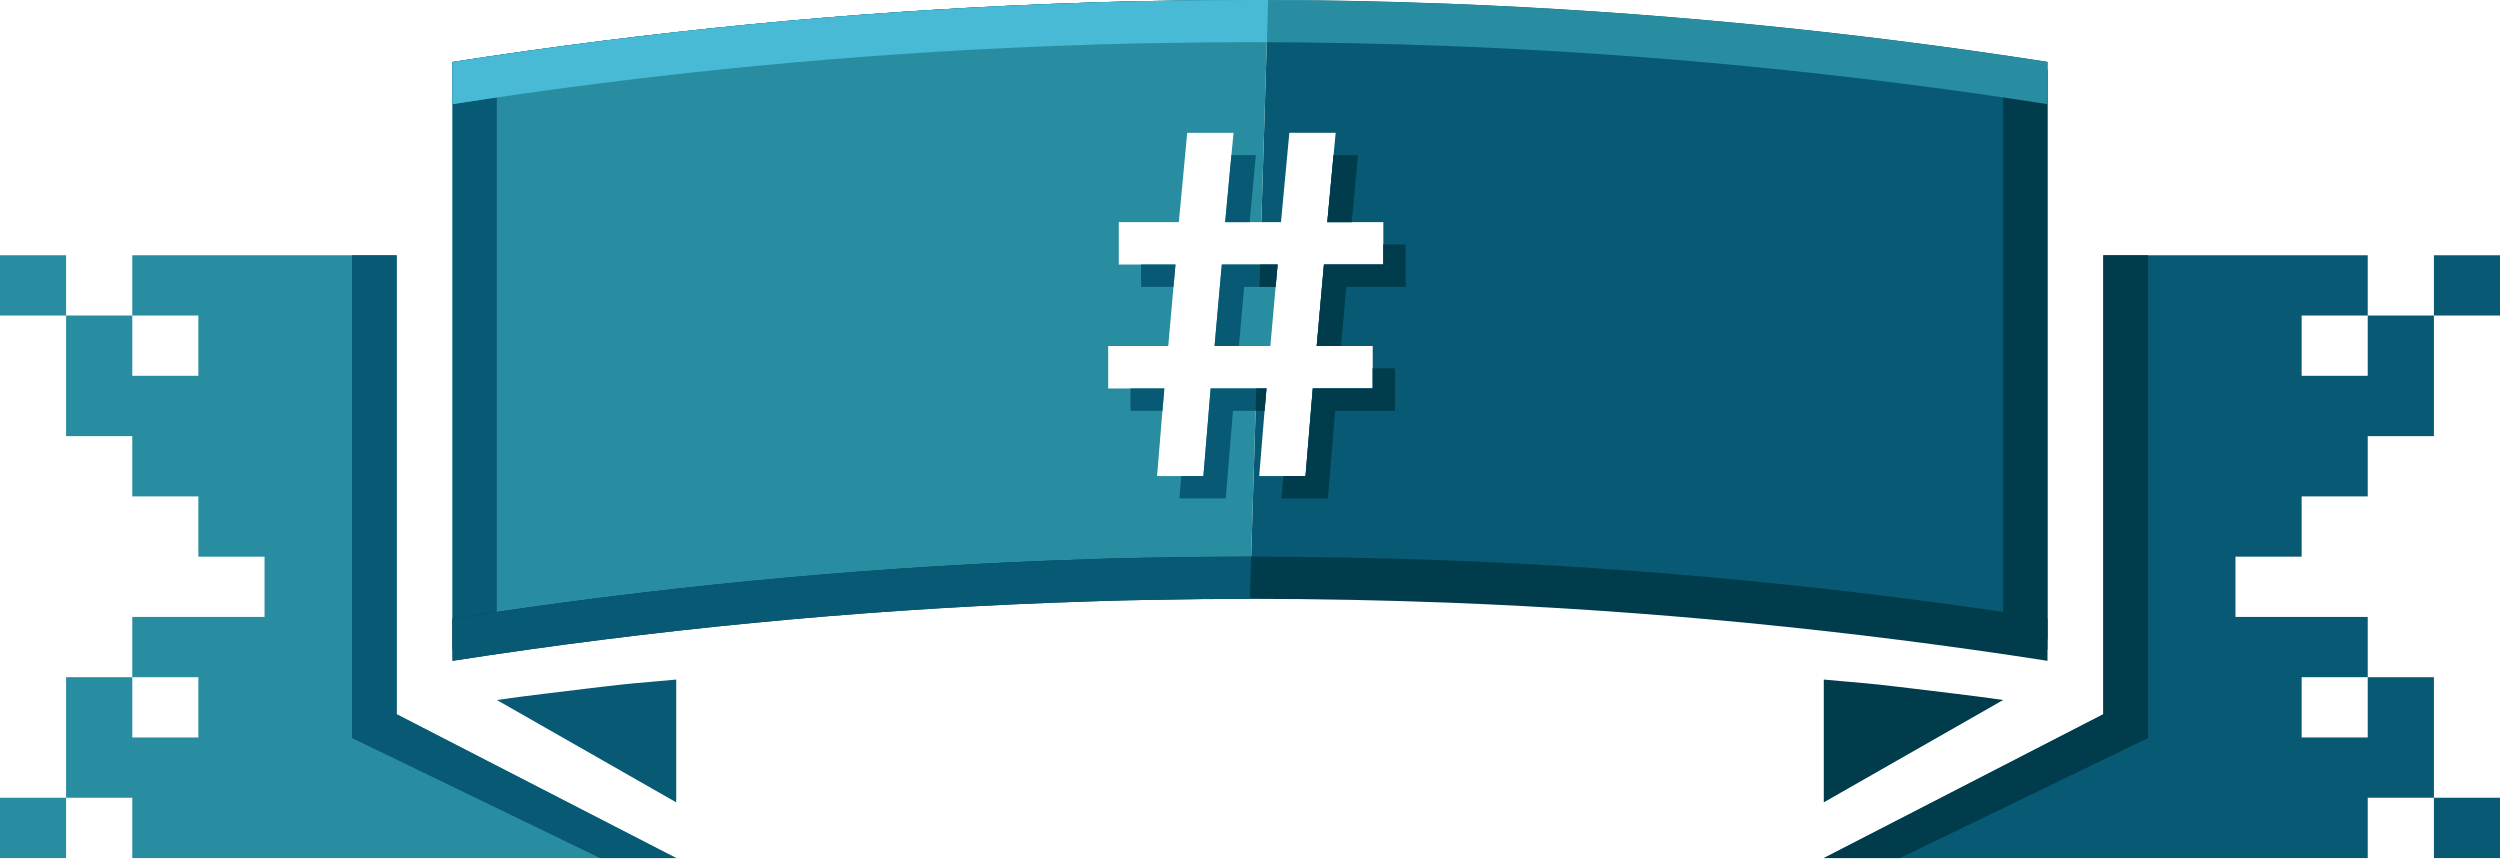
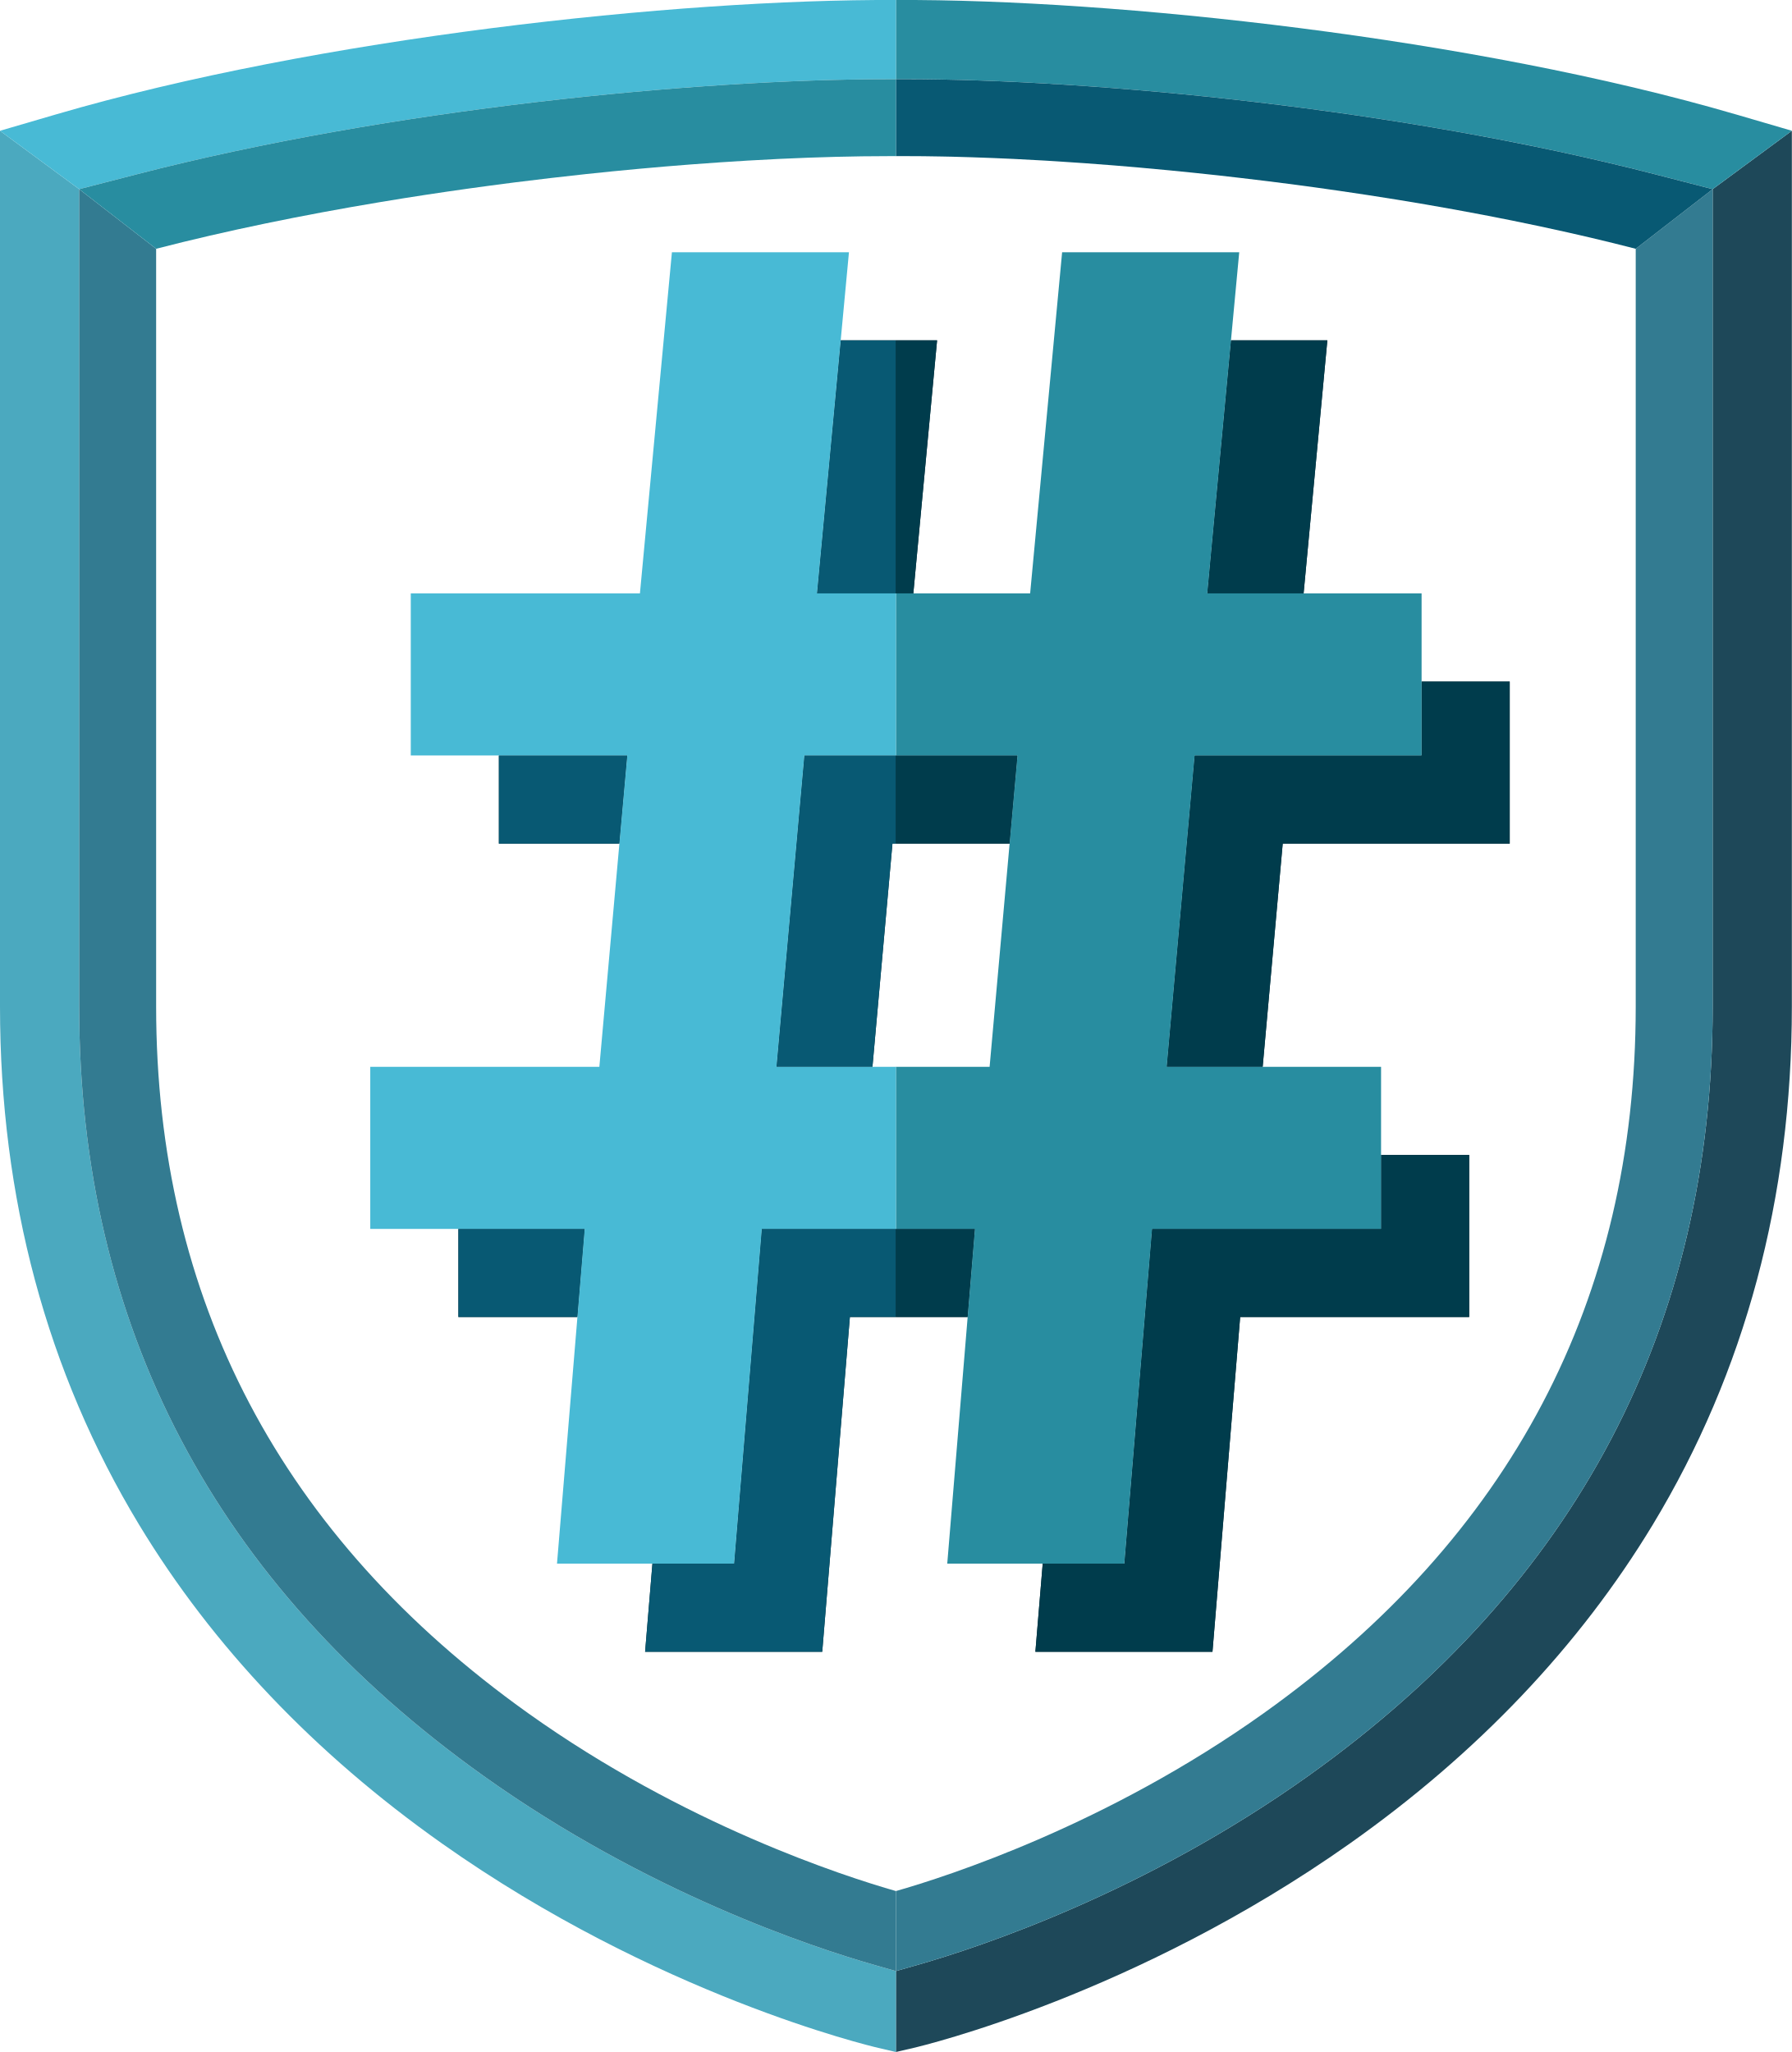
- <svg xmlns="http://www.w3.org/2000/svg" id="Ebene_2" data-name="Ebene 2" viewBox="0 0 223.97 76.87">
+ <svg xmlns="http://www.w3.org/2000/svg" id="Ebene_2" data-name="Ebene 2" viewBox="0 0 803.34 920.07">
  <defs>
    <style>
      .cls-1 {
        fill: #288da0;
      }

      .cls-2 {
+         fill: #4ba9bf;
+       }
+ 
+       .cls-3 {
+         fill: #1e4859;
+       }
+ 
+       .cls-4 {
        fill: #085973;
      }

-       .cls-3 {
+       .cls-5 {
        fill: #48bad5;
      }

-       .cls-4 {
-         fill: #288da0;
-       }
- 
-       .cls-5 {
+       .cls-6 {
        fill: #003c4c;
      }

-       .cls-6 {
-         fill: #085973;
+       .cls-7 {
+         fill: #112b33;
      }

-       .cls-7 {
-         fill: #003c4c;
+       .cls-8 {
+         fill: #337b91;
      }
    </style>
  </defs>
-   <g id="trickwork">
-     <path class="cls-5" d="M168.21,61.32l1.93.22c.31.04.61.07.92.11,1.26.15,2.53.3,3.8.46,2.16.27,2.45.3,4.6.6l-16.07,9.17v-11c.83.09,3.98.34,4.81.44Z" />
-     <path class="cls-2" d="M206.2,49.87v-5.4h5.92v-5.4h5.93v-10.8h-5.93v5.4h-5.92v-5.4h5.92v-5.4h-23.69v41.12l-25.03,12.88h48.72v-5.4h5.93v-10.8h-5.93v5.4h-5.92v-5.4h5.92v-5.4h-11.85v-5.4h5.93ZM218.05,71.47v5.4h5.92v-5.4h-5.92ZM218.05,22.87v5.4h5.92v-5.4h-5.92Z" />
-     <path class="cls-2" d="M55.76,61.32l-1.93.22c-.31.04-.61.07-.92.11-1.26.15-2.53.3-3.8.46-2.16.27-2.45.3-4.6.6l16.07,9.17v-11c-.83.09-3.98.34-4.81.44Z" />
-     <path class="cls-1" d="M35.54,63.99V22.87H11.85v5.4h5.92v5.4h-5.92v-5.4h-5.93v10.8h5.93v5.4h5.92v5.4h5.93v5.4h-11.85v5.4h5.92v5.4h-5.92v-5.4h-5.93v10.8h5.93v5.4h48.72l-25.03-12.88ZM0,71.47v5.4h5.92v-5.4H0ZM0,22.87v5.4h5.92v-5.4H0Z" />
-     <polygon class="cls-2" points="35.54 63.99 35.54 22.87 31.54 22.87 31.54 66.12 53.75 76.87 60.57 76.87 35.54 63.99" />
-     <polygon class="cls-5" points="188.43 63.99 188.43 22.87 192.43 22.87 192.43 66.12 170.22 76.87 163.4 76.87 188.43 63.99" />
-     <polygon class="cls-4" points="114.46 23.7 114.28 25.7 113.81 31 108.81 31 109.46 23.7 114.46 23.7" />
-     <path class="cls-2" d="M183.43,5.55v52.67c-1.22-.16-2.45-.31-3.67-.46-.1-.02-.2-.03-.3-.04-22.71-2.81-45.21-4.31-67.47-4.38-.59-.01-1.19-.01-1.78-.01h1.78l.1-3.46.4-13.07.06-2h.91l-.17,2-.48,5.85h4.15l.65-7.85h5.37v-3.8h-5.02l.65-7.3h5.32v-3.8h-5.02l.56-6,.19-2h-4.15l-.75,8h-1.76l.49-16.11.12-3.77c-.53-.01-1.05-.02-1.58-.02.61,0,1.21,0,1.82,0,.6,0,1.2,0,1.81.01.59,0,1.19.01,1.78.02.29,0,.59.01.89.01.91.01,1.82.02,2.73.04,2.89.06,5.78.14,8.68.25,17.9.69,35.79,2.43,53.69,5.21Z" />
-     <path class="cls-1" d="M113.61.02l-.12,3.77-.49,16.11h-3.24l.56-6,.19-2h-4.15l-.75,8h-5.38v3.8h5.08l-.18,2-.47,5.3h-5.38v3.8h5.03l-.17,2-.48,5.85h4.15l.65-7.85h4.09l-.06,2-.4,13.07-.1,3.46h-1.78c-1.48,0-2.97.01-4.45.02-2.88.02-5.76.07-8.63.15-4.5.11-8.99.28-13.46.52-2.75.14-5.49.31-8.22.5-4.07.28-8.14.61-12.19,1-1.67.15-3.34.32-5,.49-.15.02-.3.04-.45.05-1.52.17-3.03.33-4.55.51-2.92.34-5.84.7-8.75,1.09-1.32.18-2.65.37-3.97.56V5.55C58.42,2.77,76.29,1.04,94.16.35c2.98-.12,5.95-.21,8.93-.26,2.97-.06,5.95-.09,8.93-.09h.01c.53,0,1.05,0,1.58.02Z" />
-     <path class="cls-6" d="M108.46,34.8l-.65,7.85h-1.98l-.17,2h4.15l.65-7.85h2.83l.17-2h-5ZM109.46,23.7l-.65,7.3h2.18l.47-5.3h2.82l.18-2h-5ZM119.47,13.9l-.56,6h2.19l.56-6h-2.19ZM122.98,33v1.8h-5.37l-.65,7.85h-1.98l-.17,2h4.15l.65-7.85h5.37v-3.8h-2ZM123.93,21.9v1.8h-5.32l-.65,7.3h2.18l.47-5.3h5.32v-3.8h-2ZM110.32,13.9l-.56,6h2.19l.56-6h-2.19ZM102.23,23.7v2h2.9l.18-2h-3.08ZM101.28,34.8v2h2.86l.17-2h-3.03Z" />
-     <path class="cls-7" d="M112.55,34.8l-.06,2h.8l.17-2h-.91ZM112.89,23.7l-.06,2h1.45l.18-2h-1.57ZM119.47,13.9l-.56,6h2.19l.56-6h-2.19ZM122.98,33v1.8h-5.37l-.65,7.85h-1.98l-.17,2h4.15l.65-7.85h5.37v-3.8h-2ZM123.93,21.9v1.8h-5.32l-.65,7.3h2.18l.47-5.3h5.32v-3.8h-2Z" />
-     <path class="cls-2" d="M44.51,5.55C62.39,2.77,80.26,1.04,98.13.35c2.98-.12,5.95-.21,8.93-.26,2.18-.04,4.37-.05,6.55-.07h0c-.53-.01-1.05-.02-1.58-.02h-.01c-2.98,0-5.96.03-8.93.09-2.98.05-5.95.14-8.93.26-17.87.69-35.74,2.42-53.62,5.2v52.67c1.32-.19,2.64-.36,3.97-.54V5.55Z" />
-     <path class="cls-7" d="M183.43,6.26l-3.97-1.12v52.67c1.32-.19,2.64-.36,3.97-.54V6.26Z" />
-     <path class="cls-1" d="M129.74.34c-2.9-.11-5.79-.19-8.68-.25-3.01-.06-6.02-.09-9.03-.09h-.01c-2.98,0-5.96.03-8.93.09-2.98.05-5.95.14-8.93.26-17.87.69-35.74,2.42-53.62,5.2v3.78c17.88-2.78,35.75-4.51,53.62-5.2,2.98-.12,5.95-.21,8.93-.26,2.97-.06,5.95-.09,8.93-.09h.01c3.01,0,6.02.03,9.03.09,2.89.06,5.78.14,8.68.25,17.9.69,35.79,2.43,53.69,5.21v-3.78c-17.9-2.78-35.79-4.52-53.69-5.21Z" />
-     <path class="cls-5" d="M129.74,50.21c-2.9-.11-5.79-.19-8.68-.25-3.01-.06-6.02-.09-9.03-.09h-.01c-2.98,0-5.96.03-8.93.09-2.98.05-5.95.14-8.93.26-17.87.69-35.74,2.42-53.62,5.2v3.78c17.88-2.78,35.75-4.51,53.62-5.2,2.98-.12,5.95-.21,8.93-.26,2.97-.06,5.95-.09,8.93-.09h.01c3.01,0,6.02.03,9.03.09,2.89.06,5.78.14,8.68.25,17.9.69,35.79,2.43,53.69,5.21v-3.78c-17.9-2.78-35.79-4.52-53.69-5.21Z" />
-     <path class="cls-3" d="M118.33.05c-2.41-.02-4.72-.03-4.72-.03l-.11,3.77c-.49-.01-.98-.01-1.47-.01h-.01c-2.98,0-5.96.03-8.93.09-2.98.05-5.95.14-8.93.26-17.87.69-35.74,2.42-53.62,5.2v-3.78C58.42,2.77,76.29,1.04,94.16.35c2.98-.12,5.95-.21,8.93-.26,2.97-.06,5.95-.09,8.93-.09h.01c2.1,0,4.2,0,6.3.05Z" />
-     <path class="cls-2" d="M111.99,53.33l.04.32h-.01c-2.98,0-5.96.03-8.93.09-2.98.05-5.95.14-8.93.26-17.87.69-35.74,2.42-53.62,5.2v-3.78c17.88-2.78,35.75-4.51,53.62-5.2,2.98-.12,5.95-.21,8.93-.26,2.97-.06,5.95-.09,8.93-.09h.07l-.1,3.46Z" />
+   <g id="logo_v3">
+     <g>
+       <path class="cls-3" d="M767.84,84.82v366.52c0,143.06-60.96,259.09-181.18,344.86-73.35,52.34-147.18,76.8-175.52,84.89l-9.47,2.7v36.28l7.94-1.85c4.02-.93,99.44-23.7,195.59-91.65,57.19-40.41,102.87-88.51,135.8-142.96,41.36-68.42,62.34-146.57,62.34-232.27V58.64l-35.5,26.18Z" />
+       <path class="cls-8" d="M733.34,111.55v339.79c0,131.27-56.09,237.85-166.71,316.77-70.12,50.03-141.55,73.12-164.96,79.8v35.88l9.47-2.7c28.34-8.09,102.17-32.55,175.52-84.89,120.22-85.77,181.18-201.8,181.18-344.86V84.82l-34.5,26.73ZM733.34,111.55v339.79c0,131.27-56.09,237.85-166.71,316.77-70.12,50.03-141.55,73.12-164.96,79.8v35.88l9.47-2.7c28.34-8.09,102.17-32.55,175.52-84.89,120.22-85.77,181.18-201.8,181.18-344.86V84.82l-34.5,26.73ZM733.34,111.55v339.79c0,131.27-56.09,237.85-166.71,316.77-70.12,50.03-141.55,73.12-164.96,79.8v35.88l9.47-2.7c28.34-8.09,102.17-32.55,175.52-84.89,120.22-85.77,181.18-201.8,181.18-344.86V84.82l-34.5,26.73Z" />
+       <path class="cls-1" d="M778.17,51.28C661.07,17.02,500.21-.45,401.67,0v35.5h.01c1.3,0,2.61-.01,3.95-.01,85.24.01,222.29,13.19,336.33,42.64l25.88,6.68,35.5-26.18-25.17-7.36Z" />
+       <path class="cls-4" d="M741.96,78.14c-114.04-29.45-251.09-42.63-336.33-42.64-1.34,0-2.65.01-3.95.01h-.01v34.5h.17c1.26,0,2.51-.01,3.79-.01,2.73,0,5.5.01,8.32.04,2.76.03,5.56.07,8.4.13,1.51.02,3.03.06,4.56.09,2.85.07,5.73.15,8.66.25,3.11.09,6.27.21,9.47.34,2.95.12,5.94.25,8.96.39.14.01.29.01.45.02,4.56.22,9.2.47,13.91.74,1.82.11,3.65.22,5.49.34,8.1.51,16.39,1.1,24.82,1.77,3.57.29,7.16.59,10.78.9,4.87.43,9.78.88,14.73,1.36,7.2.7,14.48,1.45,21.81,2.25,3.39.38,6.8.76,10.21,1.17,4.01.46,8.05.95,12.09,1.45,3.16.39,6.32.79,9.5,1.21,3.87.5,7.75,1.02,11.63,1.55,3.64.5,7.29,1.02,10.95,1.55,34.69,5.02,69.49,11.24,102.41,18.64,3.47.77,6.91,1.57,10.33,2.37,6.84,1.61,13.59,3.28,20.23,4.99l34.5-26.73-25.88-6.68ZM741.96,78.14c-114.04-29.45-251.09-42.63-336.33-42.64-1.34,0-2.65.01-3.95.01h-.01v34.5h.17c1.26,0,2.51-.01,3.79-.01,2.73,0,5.5.01,8.32.04,2.76.03,5.56.07,8.4.13,1.51.02,3.03.06,4.56.09,2.85.07,5.73.15,8.66.25,3.11.09,6.27.21,9.47.34,2.95.12,5.94.25,8.96.39.14.01.29.01.45.02,4.56.22,9.2.47,13.91.74,1.82.11,3.65.22,5.49.34,8.1.51,16.39,1.1,24.82,1.77,3.57.29,7.16.59,10.78.9,4.87.43,9.78.88,14.73,1.36,7.2.7,14.48,1.45,21.81,2.25,3.39.38,6.8.76,10.21,1.17,4.01.46,8.05.95,12.09,1.45,3.16.39,6.32.79,9.5,1.21,3.87.5,7.75,1.02,11.63,1.55,3.64.5,7.29,1.02,10.95,1.55,34.69,5.02,69.49,11.24,102.41,18.64,3.47.77,6.91,1.57,10.33,2.37,6.84,1.61,13.59,3.28,20.23,4.99l34.5-26.73-25.88-6.68ZM741.96,78.14c-114.04-29.45-251.09-42.63-336.33-42.64-1.34,0-2.65.01-3.95.01h-.01v34.5h.17c1.26,0,2.51-.01,3.79-.01,2.73,0,5.5.01,8.32.04,2.76.03,5.56.07,8.4.13,1.51.02,3.03.06,4.56.09,2.85.07,5.73.15,8.66.25,3.11.09,6.27.21,9.47.34,2.95.12,5.94.25,8.96.39.14.01.29.01.45.02,4.56.22,9.2.47,13.91.74,1.82.11,3.65.22,5.49.34,8.1.51,16.39,1.1,24.82,1.77,3.57.29,7.16.59,10.78.9,4.87.43,9.78.88,14.73,1.36,7.2.7,14.48,1.45,21.81,2.25,3.39.38,6.8.76,10.21,1.17,4.01.46,8.05.95,12.09,1.45,3.16.39,6.32.79,9.5,1.21,3.87.5,7.75,1.02,11.63,1.55,3.64.5,7.29,1.02,10.95,1.55,34.69,5.02,69.49,11.24,102.41,18.64,3.47.77,6.91,1.57,10.33,2.37,6.84,1.61,13.59,3.28,20.23,4.99l34.5-26.73-25.88-6.68Z" />
+       <path class="cls-2" d="M392.2,881.09c-28.34-8.09-102.18-32.56-175.52-84.89-120.22-85.77-181.18-201.8-181.18-344.86V84.82L0,58.64v392.7c0,85.7,20.98,163.85,62.34,232.27,32.93,54.45,78.61,102.55,135.8,142.96,96.15,67.95,191.57,90.72,195.59,91.65l7.94,1.85v-36.28l-9.47-2.7Z" />
+       <path class="cls-8" d="M236.71,768.11c-110.62-78.92-166.71-185.5-166.71-316.77V111.55l-34.5-26.73v366.52c0,143.06,60.96,259.09,181.18,344.86,73.34,52.33,147.18,76.8,175.52,84.89l9.47,2.7v-35.88c-23.46-6.7-94.86-29.79-164.96-79.8ZM236.71,768.11c-110.62-78.92-166.71-185.5-166.71-316.77V111.55l-34.5-26.73v366.52c0,143.06,60.96,259.09,181.18,344.86,73.34,52.33,147.18,76.8,175.52,84.89l9.47,2.7v-35.88c-23.46-6.7-94.86-29.79-164.96-79.8ZM236.71,768.11c-110.62-78.92-166.71-185.5-166.71-316.77V111.55l-34.5-26.73v366.52c0,143.06,60.96,259.09,181.18,344.86,73.34,52.33,147.18,76.8,175.52,84.89l9.47,2.7v-35.88c-23.46-6.7-94.86-29.79-164.96-79.8Z" />
+       <path class="cls-5" d="M25.17,51.28L0,58.64l35.5,26.18,25.88-6.68c114.05-29.45,251.23-42.63,336.6-42.63h3.69V0C303.17-.44,142.27,17.02,25.17,51.28Z" />
+       <path class="cls-1" d="M397.98,35.51c-85.37,0-222.55,13.18-336.6,42.63l-25.88,6.68,34.5,26.73c31.56-8.15,65.65-15.13,100.25-20.9,3.64-.61,7.29-1.21,10.94-1.79,12.78-2.03,25.6-3.9,38.36-5.61,3.65-.49,7.29-.97,10.92-1.43,5.45-.69,10.89-1.35,16.3-1.98,5.4-.63,10.79-1.23,16.14-1.81,16.06-1.71,31.84-3.15,47.11-4.32,8.48-.64,16.81-1.21,24.94-1.69,4.88-.28,9.7-.54,14.43-.77,17.36-.82,33.69-1.24,48.59-1.24h3.69v-34.5h-3.69ZM397.98,35.51c-85.37,0-222.55,13.18-336.6,42.63l-25.88,6.68,34.5,26.73c31.56-8.15,65.65-15.13,100.25-20.9,3.64-.61,7.29-1.21,10.94-1.79,12.78-2.03,25.6-3.9,38.36-5.61,3.65-.49,7.29-.97,10.92-1.43,5.45-.69,10.89-1.35,16.3-1.98,5.4-.63,10.79-1.23,16.14-1.81,16.06-1.71,31.84-3.15,47.11-4.32,8.48-.64,16.81-1.21,24.94-1.69,4.88-.28,9.7-.54,14.43-.77,17.36-.82,33.69-1.24,48.59-1.24h3.69v-34.5h-3.69ZM397.98,35.51c-85.37,0-222.55,13.18-336.6,42.63l-25.88,6.68,34.5,26.73c31.56-8.15,65.65-15.13,100.25-20.9,3.64-.61,7.29-1.21,10.94-1.79,12.78-2.03,25.6-3.9,38.36-5.61,3.65-.49,7.29-.97,10.92-1.43,5.45-.69,10.89-1.35,16.3-1.98,5.4-.63,10.79-1.23,16.14-1.81,16.06-1.71,31.84-3.15,47.11-4.32,8.48-.64,16.81-1.21,24.94-1.69,4.88-.28,9.7-.54,14.43-.77,17.36-.82,33.69-1.24,48.59-1.24h3.69v-34.5h-3.69Z" />
+     </g>
+     <g>
+       <g>
+         <path class="cls-7" d="M205.51,551.01v39.51h53.37l3.28-39.51h-56.65ZM223.66,338.74v39.51h54.04l3.54-39.51h-57.58ZM360.61,338.74l-12.5,139.59h43.04l8.97-100.09h52.54l3.54-39.51h-95.58ZM341.52,551.01l-12.4,150.1h-36.62l-3.28,39.51h79.41l12.4-150.1h52.8l3.28-39.51h-95.58ZM376.92,152.61l-10.65,113.48h43.2l10.65-113.48h-43.2ZM551.89,152.61l-10.65,113.48h43.2l10.65-113.48h-43.2ZM619.17,517.84v33.16h-102.67l-12.42,150.1h-36.6l-3.28,39.51h79.39l12.42-150.1h102.67v-72.67h-39.51ZM637.34,305.6v33.15h-101.77l-12.52,139.59h43.04l8.99-100.09h101.77v-72.65h-39.51Z" />
+         <polygon class="cls-4" points="262.16 551.01 258.88 590.51 205.51 590.51 205.51 551.01 262.16 551.01" />
+         <polygon class="cls-4" points="281.24 338.74 277.7 378.25 223.66 378.25 223.66 338.74 281.24 338.74" />
+         <polygon class="cls-4" points="401.67 152.61 401.67 266.09 366.27 266.09 376.92 152.61 401.67 152.61" />
+         <polygon class="cls-4" points="401.67 338.74 401.67 378.25 400.11 378.25 391.14 478.34 348.1 478.34 360.61 338.74 401.67 338.74" />
+         <polygon class="cls-4" points="401.67 551.01 401.67 590.51 381.03 590.51 368.63 740.61 289.22 740.61 292.5 701.11 329.12 701.11 341.52 551.01 401.67 551.01" />
+         <polygon class="cls-6" points="420.12 152.61 409.47 266.09 401.67 266.09 401.67 152.61 420.12 152.61" />
+         <polygon class="cls-6" points="437.11 551.01 433.83 590.51 401.67 590.51 401.67 551.01 437.11 551.01" />
+         <polygon class="cls-6" points="456.19 338.74 452.65 378.25 401.67 378.25 401.67 338.74 456.19 338.74" />
+         <polygon class="cls-6" points="595.09 152.61 584.44 266.09 541.24 266.09 551.89 152.61 595.09 152.61" />
+         <polygon class="cls-6" points="658.67 517.84 658.67 590.51 556 590.51 543.58 740.61 464.19 740.61 467.47 701.11 504.07 701.11 516.49 551.01 619.17 551.01 619.17 517.84 658.67 517.84" />
+         <polygon class="cls-6" points="676.85 305.6 676.85 378.25 575.08 378.25 566.09 478.34 523.05 478.34 535.58 338.74 637.34 338.74 637.34 305.6 676.85 305.6" />
+       </g>
+       <path class="cls-1" d="M637.34,338.73v-72.66h-96.1l14.34-152.97h-79.4l-14.34,152.97h-60.17v72.66h54.51l-12.51,139.6h-42v72.67h35.43l-12.42,150.09h79.38l12.44-150.09h102.67v-72.67h-96.12l12.53-139.6h101.76Z" />
+       <path class="cls-5" d="M401.67,338.73v-72.66h-35.4l14.34-152.97h-79.37l-14.34,152.97h-102.74v72.66h97.08l-12.53,139.6h-102.71v72.67h96.15l-12.43,150.09h79.39l12.42-150.09h60.14v-72.67h-53.57l12.51-139.6h41.06Z" />
+     </g>
  </g>
</svg>
